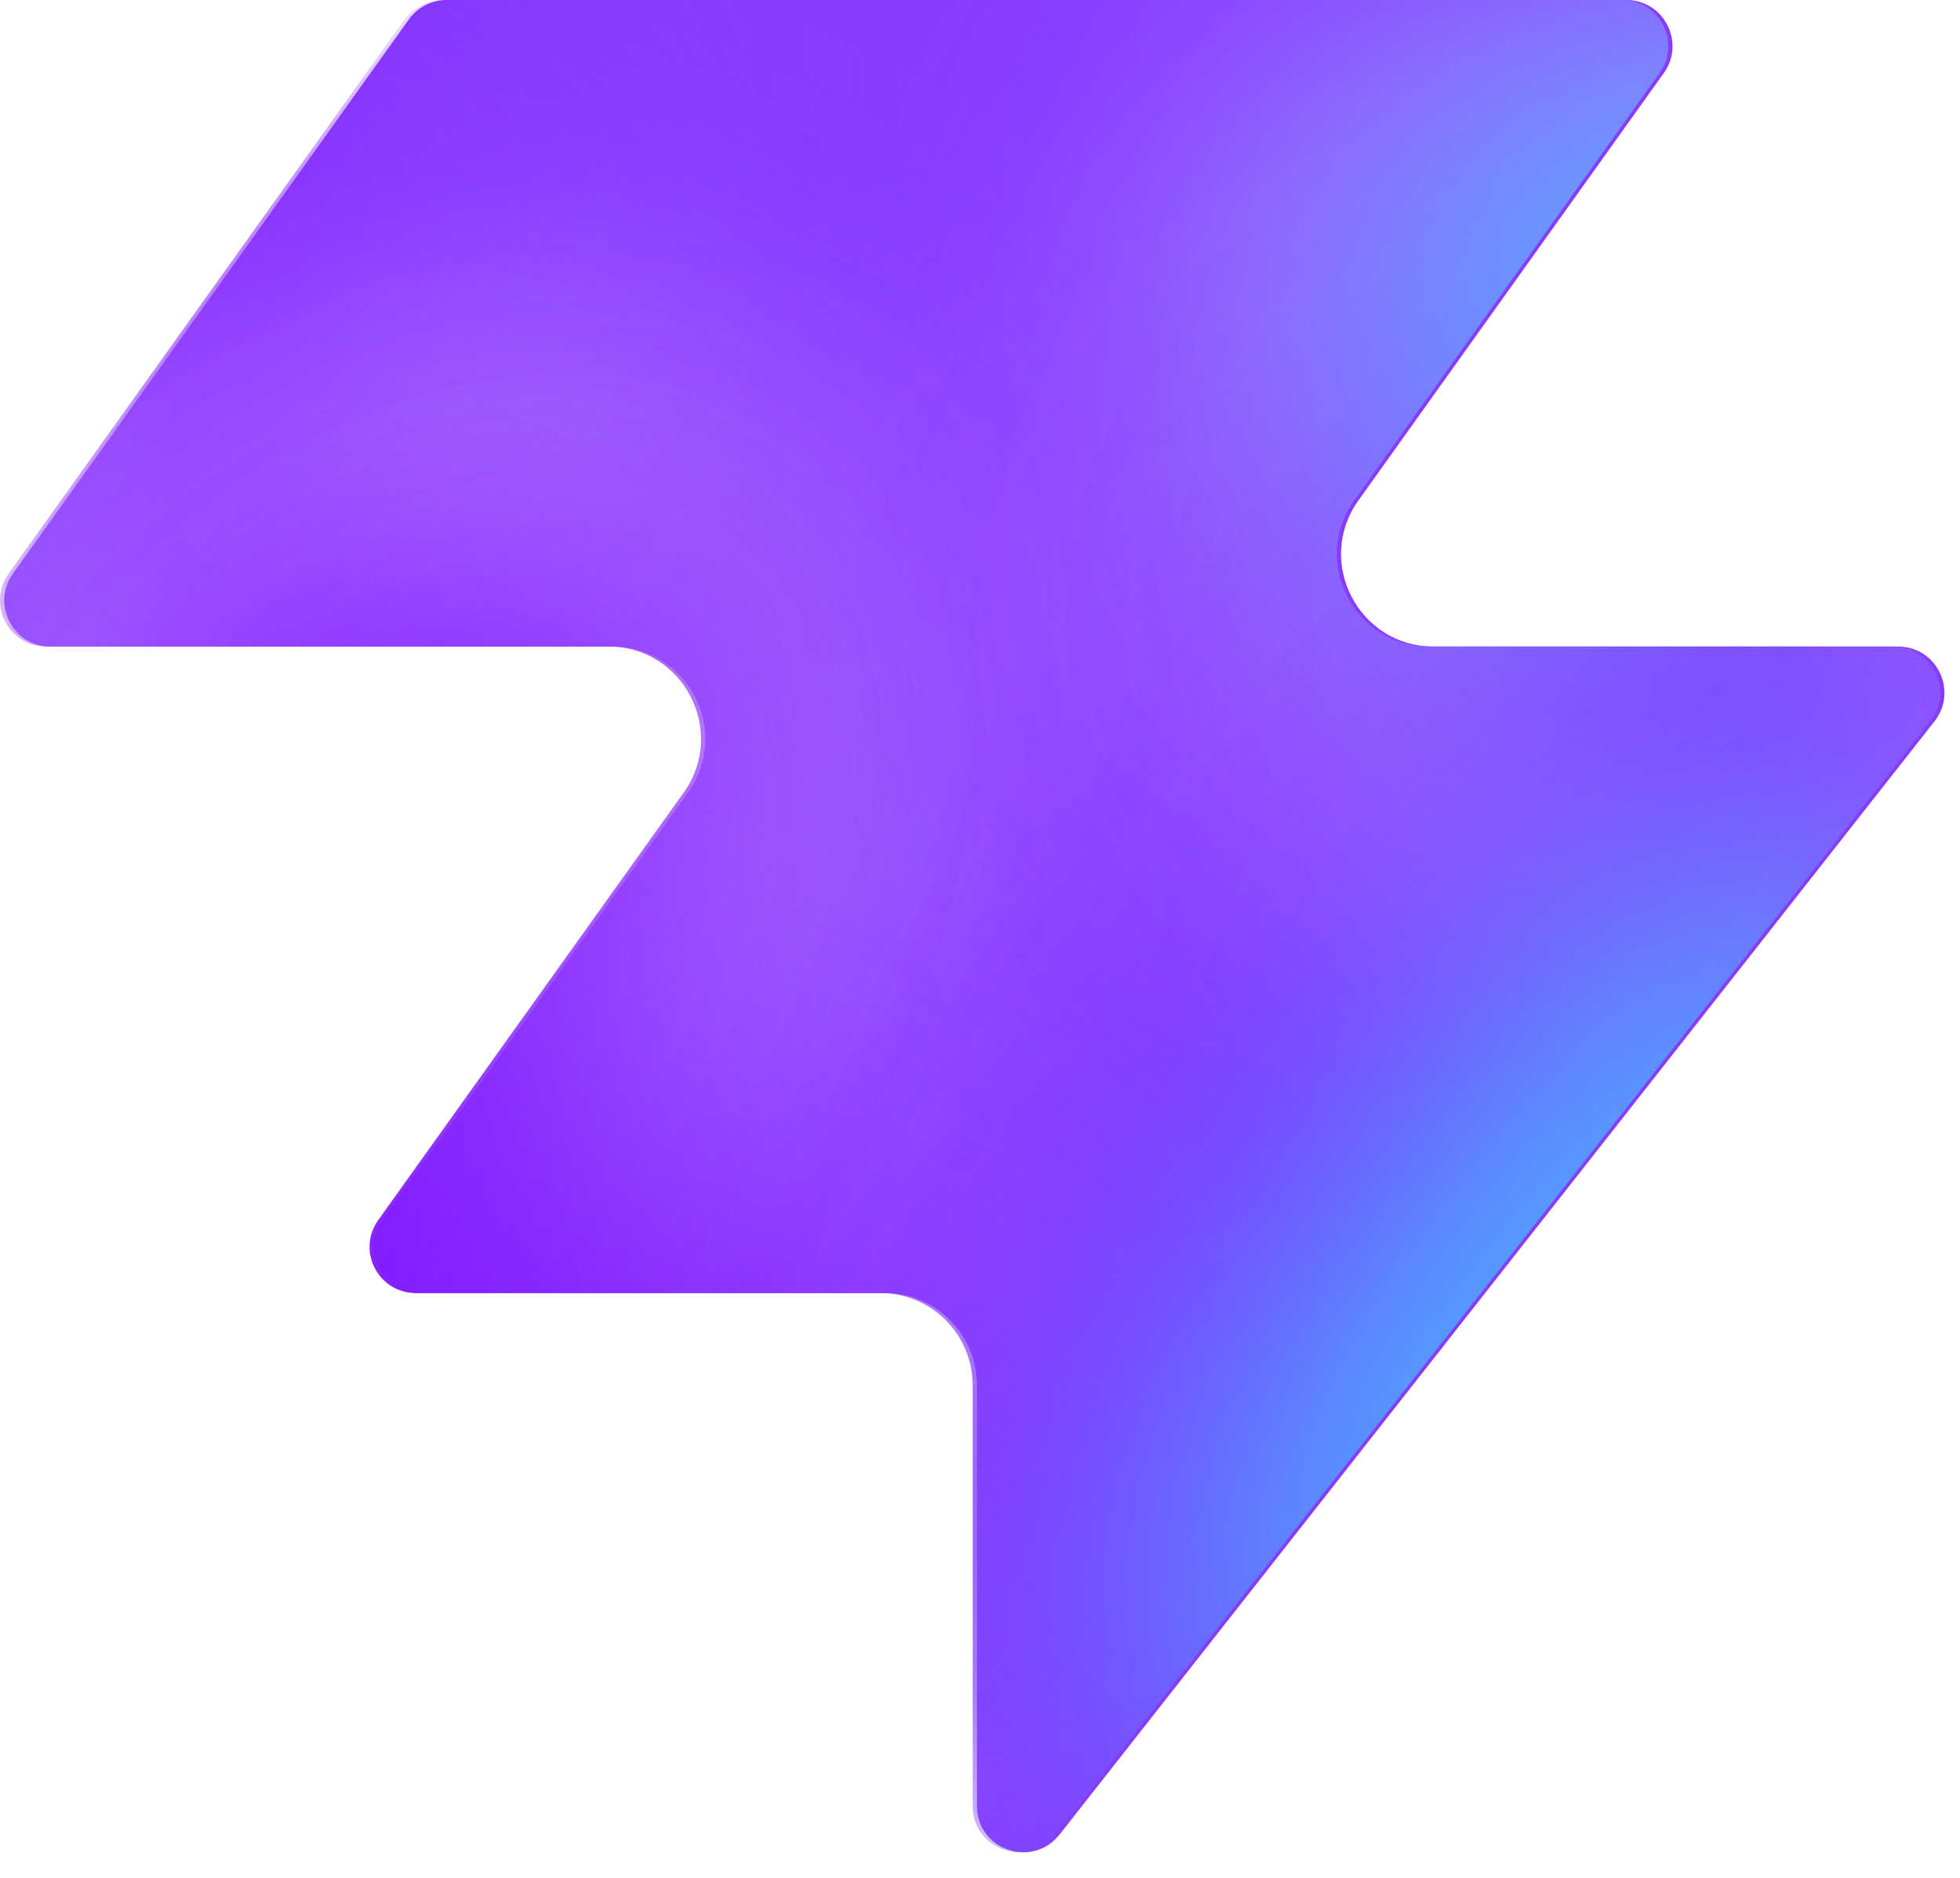
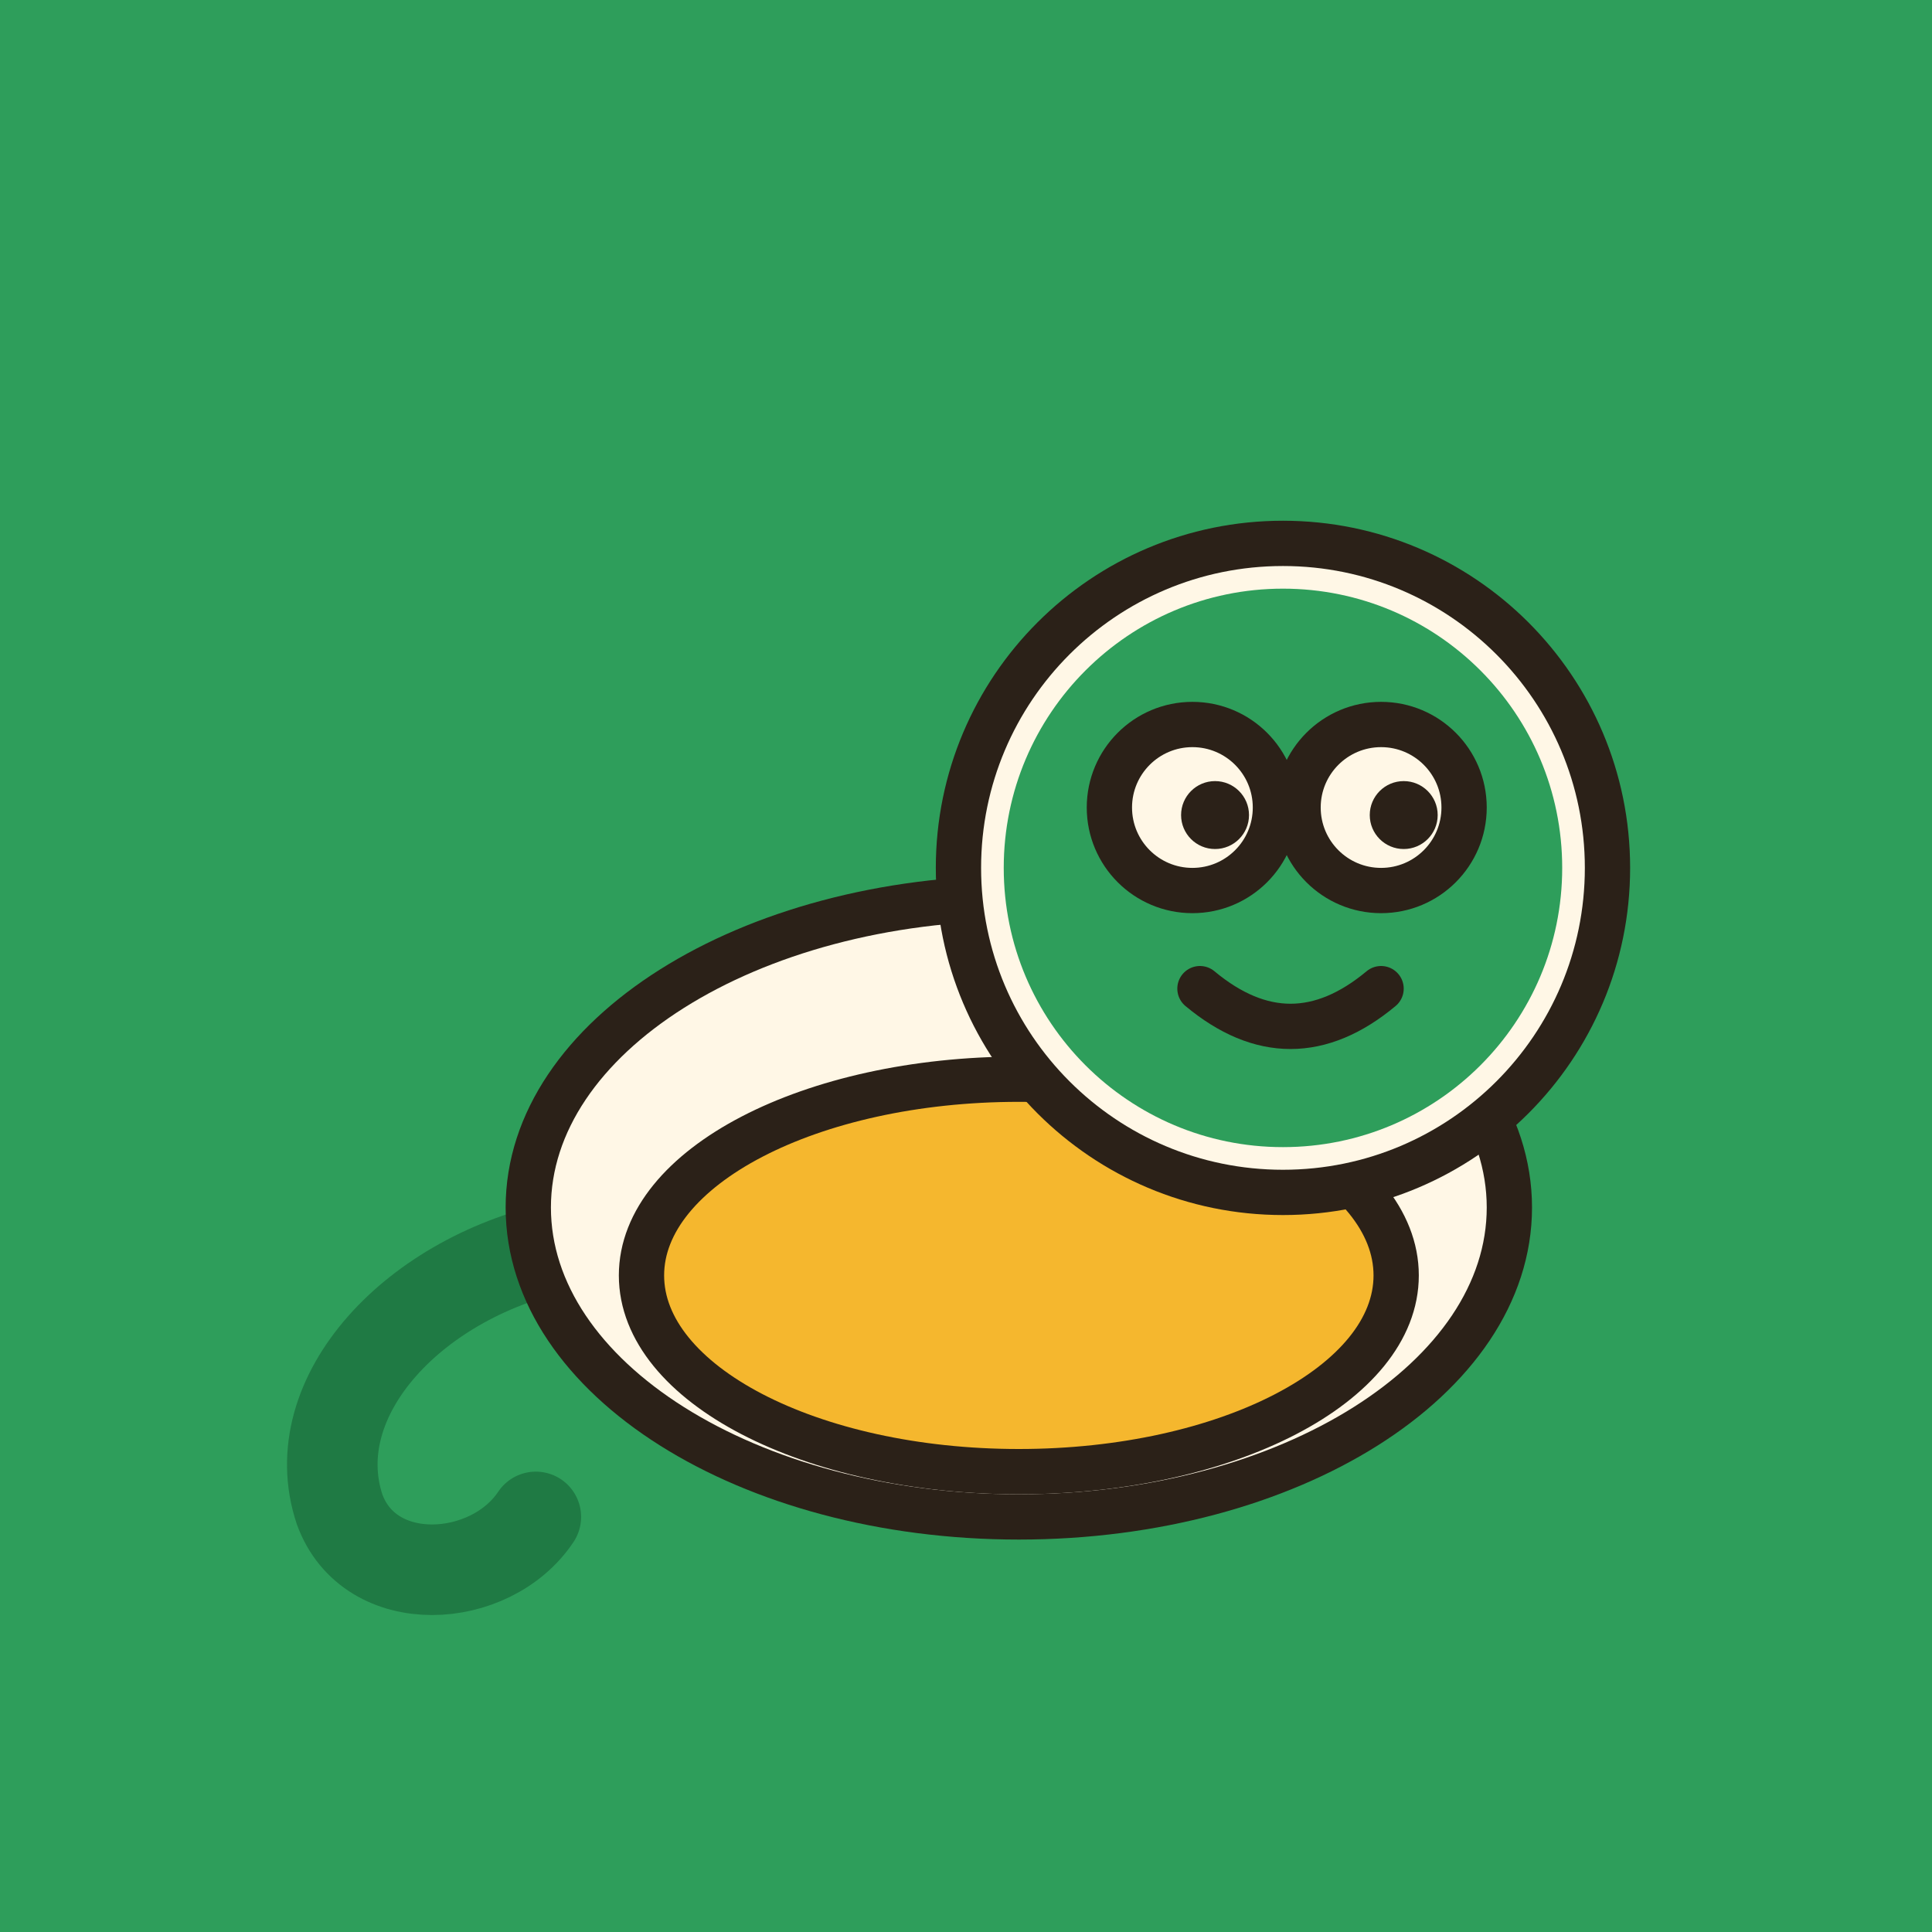
- <svg xmlns="http://www.w3.org/2000/svg" width="48" height="46" fill="none" viewBox="0 0 48 46">
-   <path fill="#863bff" d="M25.946 44.938c-.664.845-2.021.375-2.021-.698V33.937a2.26 2.26 0 0 0-2.262-2.262H10.287c-.92 0-1.456-1.04-.92-1.788l7.48-10.471c1.07-1.497 0-3.578-1.842-3.578H1.237c-.92 0-1.456-1.04-.92-1.788L10.013.474c.214-.297.556-.474.92-.474h28.894c.92 0 1.456 1.04.92 1.788l-7.48 10.471c-1.07 1.498 0 3.579 1.842 3.579h11.377c.943 0 1.473 1.088.89 1.83L25.947 44.94z" style="fill:#863bff;fill:color(display-p3 .525 .23 1);fill-opacity:1" />
-   <mask id="a" width="48" height="46" x="0" y="0" maskUnits="userSpaceOnUse" style="mask-type:alpha">
-     <path fill="#000" d="M25.842 44.938c-.664.844-2.021.375-2.021-.698V33.937a2.26 2.26 0 0 0-2.262-2.262H10.183c-.92 0-1.456-1.04-.92-1.788l7.48-10.471c1.07-1.498 0-3.579-1.842-3.579H1.133c-.92 0-1.456-1.04-.92-1.787L9.91.473c.214-.297.556-.474.92-.474h28.894c.92 0 1.456 1.04.92 1.788l-7.48 10.471c-1.07 1.498 0 3.578 1.842 3.578h11.377c.943 0 1.473 1.088.89 1.832L25.843 44.94z" style="fill:#000;fill-opacity:1" />
-   </mask>
-   <g mask="url(#a)">
-     <g filter="url(#b)">
-       <ellipse cx="5.508" cy="14.704" fill="#ede6ff" rx="5.508" ry="14.704" style="fill:#ede6ff;fill:color(display-p3 .927 .903 1);fill-opacity:1" transform="matrix(.00324 1 1 -.00324 -4.47 31.516)" />
-     </g>
-     <g filter="url(#c)">
-       <ellipse cx="10.399" cy="29.851" fill="#ede6ff" rx="10.399" ry="29.851" style="fill:#ede6ff;fill:color(display-p3 .927 .903 1);fill-opacity:1" transform="matrix(.00324 1 1 -.00324 -39.328 7.883)" />
-     </g>
-     <g filter="url(#d)">
-       <ellipse cx="5.508" cy="30.487" fill="#7e14ff" rx="5.508" ry="30.487" style="fill:#7e14ff;fill:color(display-p3 .492 .077 1);fill-opacity:1" transform="rotate(89.814 -25.913 -14.639)scale(1 -1)" />
-     </g>
-     <g filter="url(#e)">
-       <ellipse cx="5.508" cy="30.599" fill="#7e14ff" rx="5.508" ry="30.599" style="fill:#7e14ff;fill:color(display-p3 .492 .077 1);fill-opacity:1" transform="rotate(89.814 -32.644 -3.334)scale(1 -1)" />
-     </g>
-     <g filter="url(#f)">
-       <ellipse cx="5.508" cy="30.599" fill="#7e14ff" rx="5.508" ry="30.599" style="fill:#7e14ff;fill:color(display-p3 .492 .077 1);fill-opacity:1" transform="matrix(.00324 1 1 -.00324 -34.34 30.47)" />
-     </g>
-     <g filter="url(#g)">
-       <ellipse cx="14.072" cy="22.078" fill="#ede6ff" rx="14.072" ry="22.078" style="fill:#ede6ff;fill:color(display-p3 .927 .903 1);fill-opacity:1" transform="rotate(93.35 24.506 48.493)scale(-1 1)" />
-     </g>
-     <g filter="url(#h)">
-       <ellipse cx="3.47" cy="21.501" fill="#7e14ff" rx="3.47" ry="21.501" style="fill:#7e14ff;fill:color(display-p3 .492 .077 1);fill-opacity:1" transform="rotate(89.009 28.708 47.59)scale(-1 1)" />
-     </g>
-     <g filter="url(#i)">
-       <ellipse cx="3.47" cy="21.501" fill="#7e14ff" rx="3.47" ry="21.501" style="fill:#7e14ff;fill:color(display-p3 .492 .077 1);fill-opacity:1" transform="rotate(89.009 28.708 47.59)scale(-1 1)" />
-     </g>
-     <g filter="url(#j)">
-       <ellipse cx=".387" cy="8.972" fill="#7e14ff" rx="4.407" ry="29.108" style="fill:#7e14ff;fill:color(display-p3 .492 .077 1);fill-opacity:1" transform="rotate(39.51 .387 8.972)" />
-     </g>
-     <g filter="url(#k)">
-       <ellipse cx="47.523" cy="-6.092" fill="#7e14ff" rx="4.407" ry="29.108" style="fill:#7e14ff;fill:color(display-p3 .492 .077 1);fill-opacity:1" transform="rotate(37.892 47.523 -6.092)" />
-     </g>
-     <g filter="url(#l)">
-       <ellipse cx="41.412" cy="6.333" fill="#47bfff" rx="5.971" ry="9.665" style="fill:#47bfff;fill:color(display-p3 .28 .748 1);fill-opacity:1" transform="rotate(37.892 41.412 6.333)" />
-     </g>
-     <g filter="url(#m)">
-       <ellipse cx="-1.879" cy="38.332" fill="#7e14ff" rx="4.407" ry="29.108" style="fill:#7e14ff;fill:color(display-p3 .492 .077 1);fill-opacity:1" transform="rotate(37.892 -1.88 38.332)" />
-     </g>
-     <g filter="url(#n)">
-       <ellipse cx="-1.879" cy="38.332" fill="#7e14ff" rx="4.407" ry="29.108" style="fill:#7e14ff;fill:color(display-p3 .492 .077 1);fill-opacity:1" transform="rotate(37.892 -1.88 38.332)" />
-     </g>
-     <g filter="url(#o)">
-       <ellipse cx="35.651" cy="29.907" fill="#7e14ff" rx="4.407" ry="29.108" style="fill:#7e14ff;fill:color(display-p3 .492 .077 1);fill-opacity:1" transform="rotate(37.892 35.651 29.907)" />
-     </g>
-     <g filter="url(#p)">
-       <ellipse cx="38.418" cy="32.4" fill="#47bfff" rx="5.971" ry="15.297" style="fill:#47bfff;fill:color(display-p3 .28 .748 1);fill-opacity:1" transform="rotate(37.892 38.418 32.4)" />
-     </g>
+ <svg xmlns="http://www.w3.org/2000/svg" viewBox="0 0 512 512" role="img" aria-label="Calú">
+   <rect width="512" height="512" fill="#2E9E5B" />
+   <g stroke="#2B2118" stroke-width="12" stroke-linejoin="round" stroke-linecap="round">
+     <path d="M150 330c-40 8-70 40-60 70 8 22 40 20 52 2" fill="none" stroke-width="24" stroke="#1F7A44" />
+     <ellipse cx="270" cy="320" rx="130" ry="82" fill="#FFF7E6" />
+     <ellipse cx="270" cy="338" rx="100" ry="52" fill="#F5B72E" />
+     <circle cx="340" cy="230" r="86" fill="#FFF7E6" />
+     <circle cx="340" cy="230" r="74" fill="#2E9E5B" stroke="none" />
+     <circle cx="316" cy="214" r="22" fill="#FFF7E6" />
+     <circle cx="366" cy="214" r="22" fill="#FFF7E6" />
+     <circle cx="322" cy="216" r="9" fill="#2B2118" stroke="none" />
+     <circle cx="372" cy="216" r="9" fill="#2B2118" stroke="none" />
+     <path d="M318 262q24 20 48 0" fill="none" />
  </g>
-   <defs>
-     <filter id="b" width="60.045" height="41.654" x="-19.77" y="16.149" color-interpolation-filters="sRGB" filterUnits="userSpaceOnUse">
-       <feFlood flood-opacity="0" result="BackgroundImageFix" />
-       <feBlend in="SourceGraphic" in2="BackgroundImageFix" result="shape" />
-       <feGaussianBlur result="effect1_foregroundBlur_2002_17158" stdDeviation="7.659" />
-     </filter>
-     <filter id="c" width="90.34" height="51.437" x="-54.613" y="-7.533" color-interpolation-filters="sRGB" filterUnits="userSpaceOnUse">
-       <feFlood flood-opacity="0" result="BackgroundImageFix" />
-       <feBlend in="SourceGraphic" in2="BackgroundImageFix" result="shape" />
-       <feGaussianBlur result="effect1_foregroundBlur_2002_17158" stdDeviation="7.659" />
-     </filter>
-     <filter id="d" width="79.355" height="29.4" x="-49.64" y="2.03" color-interpolation-filters="sRGB" filterUnits="userSpaceOnUse">
-       <feFlood flood-opacity="0" result="BackgroundImageFix" />
-       <feBlend in="SourceGraphic" in2="BackgroundImageFix" result="shape" />
-       <feGaussianBlur result="effect1_foregroundBlur_2002_17158" stdDeviation="4.596" />
-     </filter>
-     <filter id="e" width="79.579" height="29.4" x="-45.045" y="20.029" color-interpolation-filters="sRGB" filterUnits="userSpaceOnUse">
-       <feFlood flood-opacity="0" result="BackgroundImageFix" />
-       <feBlend in="SourceGraphic" in2="BackgroundImageFix" result="shape" />
-       <feGaussianBlur result="effect1_foregroundBlur_2002_17158" stdDeviation="4.596" />
-     </filter>
-     <filter id="f" width="79.579" height="29.4" x="-43.513" y="21.178" color-interpolation-filters="sRGB" filterUnits="userSpaceOnUse">
-       <feFlood flood-opacity="0" result="BackgroundImageFix" />
-       <feBlend in="SourceGraphic" in2="BackgroundImageFix" result="shape" />
-       <feGaussianBlur result="effect1_foregroundBlur_2002_17158" stdDeviation="4.596" />
-     </filter>
-     <filter id="g" width="74.749" height="58.852" x="15.756" y="-17.901" color-interpolation-filters="sRGB" filterUnits="userSpaceOnUse">
-       <feFlood flood-opacity="0" result="BackgroundImageFix" />
-       <feBlend in="SourceGraphic" in2="BackgroundImageFix" result="shape" />
-       <feGaussianBlur result="effect1_foregroundBlur_2002_17158" stdDeviation="7.659" />
-     </filter>
-     <filter id="h" width="61.377" height="25.362" x="23.548" y="2.284" color-interpolation-filters="sRGB" filterUnits="userSpaceOnUse">
-       <feFlood flood-opacity="0" result="BackgroundImageFix" />
-       <feBlend in="SourceGraphic" in2="BackgroundImageFix" result="shape" />
-       <feGaussianBlur result="effect1_foregroundBlur_2002_17158" stdDeviation="4.596" />
-     </filter>
-     <filter id="i" width="61.377" height="25.362" x="23.548" y="2.284" color-interpolation-filters="sRGB" filterUnits="userSpaceOnUse">
-       <feFlood flood-opacity="0" result="BackgroundImageFix" />
-       <feBlend in="SourceGraphic" in2="BackgroundImageFix" result="shape" />
-       <feGaussianBlur result="effect1_foregroundBlur_2002_17158" stdDeviation="4.596" />
-     </filter>
-     <filter id="j" width="56.045" height="63.649" x="-27.636" y="-22.853" color-interpolation-filters="sRGB" filterUnits="userSpaceOnUse">
-       <feFlood flood-opacity="0" result="BackgroundImageFix" />
-       <feBlend in="SourceGraphic" in2="BackgroundImageFix" result="shape" />
-       <feGaussianBlur result="effect1_foregroundBlur_2002_17158" stdDeviation="4.596" />
-     </filter>
-     <filter id="k" width="54.814" height="64.646" x="20.116" y="-38.415" color-interpolation-filters="sRGB" filterUnits="userSpaceOnUse">
-       <feFlood flood-opacity="0" result="BackgroundImageFix" />
-       <feBlend in="SourceGraphic" in2="BackgroundImageFix" result="shape" />
-       <feGaussianBlur result="effect1_foregroundBlur_2002_17158" stdDeviation="4.596" />
-     </filter>
-     <filter id="l" width="33.541" height="35.313" x="24.641" y="-11.323" color-interpolation-filters="sRGB" filterUnits="userSpaceOnUse">
-       <feFlood flood-opacity="0" result="BackgroundImageFix" />
-       <feBlend in="SourceGraphic" in2="BackgroundImageFix" result="shape" />
-       <feGaussianBlur result="effect1_foregroundBlur_2002_17158" stdDeviation="4.596" />
-     </filter>
-     <filter id="m" width="54.814" height="64.646" x="-29.286" y="6.009" color-interpolation-filters="sRGB" filterUnits="userSpaceOnUse">
-       <feFlood flood-opacity="0" result="BackgroundImageFix" />
-       <feBlend in="SourceGraphic" in2="BackgroundImageFix" result="shape" />
-       <feGaussianBlur result="effect1_foregroundBlur_2002_17158" stdDeviation="4.596" />
-     </filter>
-     <filter id="n" width="54.814" height="64.646" x="-29.286" y="6.009" color-interpolation-filters="sRGB" filterUnits="userSpaceOnUse">
-       <feFlood flood-opacity="0" result="BackgroundImageFix" />
-       <feBlend in="SourceGraphic" in2="BackgroundImageFix" result="shape" />
-       <feGaussianBlur result="effect1_foregroundBlur_2002_17158" stdDeviation="4.596" />
-     </filter>
-     <filter id="o" width="54.814" height="64.646" x="8.244" y="-2.416" color-interpolation-filters="sRGB" filterUnits="userSpaceOnUse">
-       <feFlood flood-opacity="0" result="BackgroundImageFix" />
-       <feBlend in="SourceGraphic" in2="BackgroundImageFix" result="shape" />
-       <feGaussianBlur result="effect1_foregroundBlur_2002_17158" stdDeviation="4.596" />
-     </filter>
-     <filter id="p" width="39.409" height="43.623" x="18.713" y="10.588" color-interpolation-filters="sRGB" filterUnits="userSpaceOnUse">
-       <feFlood flood-opacity="0" result="BackgroundImageFix" />
-       <feBlend in="SourceGraphic" in2="BackgroundImageFix" result="shape" />
-       <feGaussianBlur result="effect1_foregroundBlur_2002_17158" stdDeviation="4.596" />
-     </filter>
-   </defs>
</svg>
